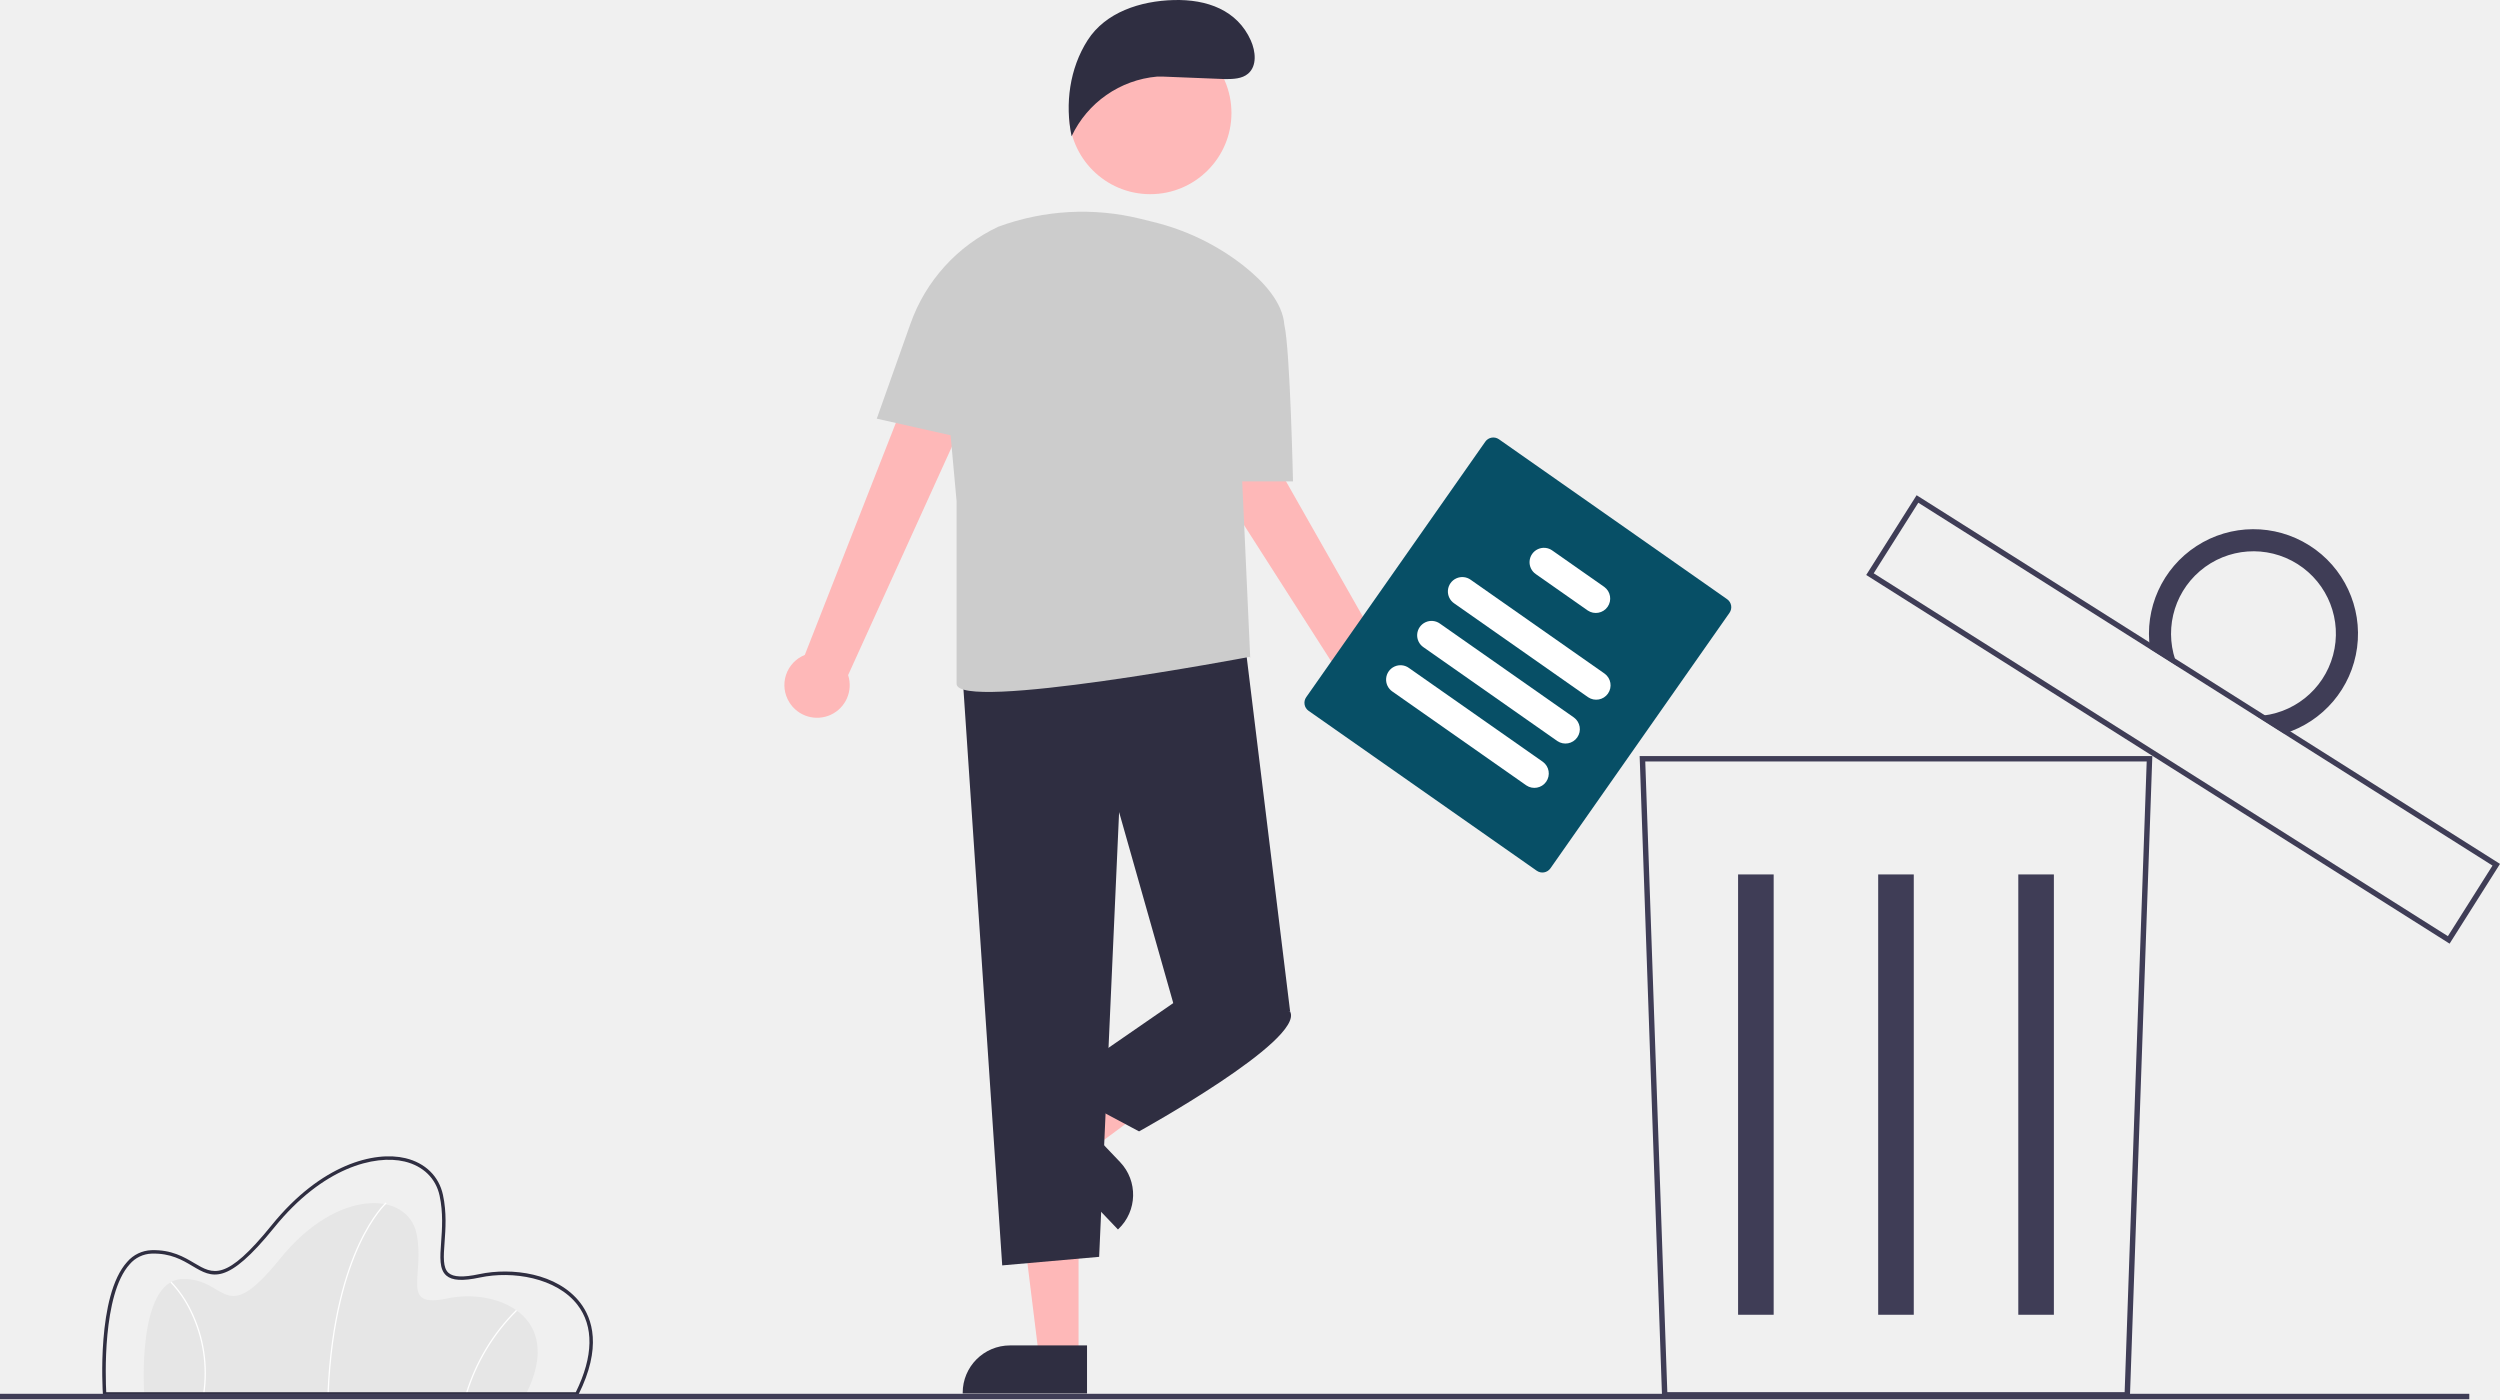
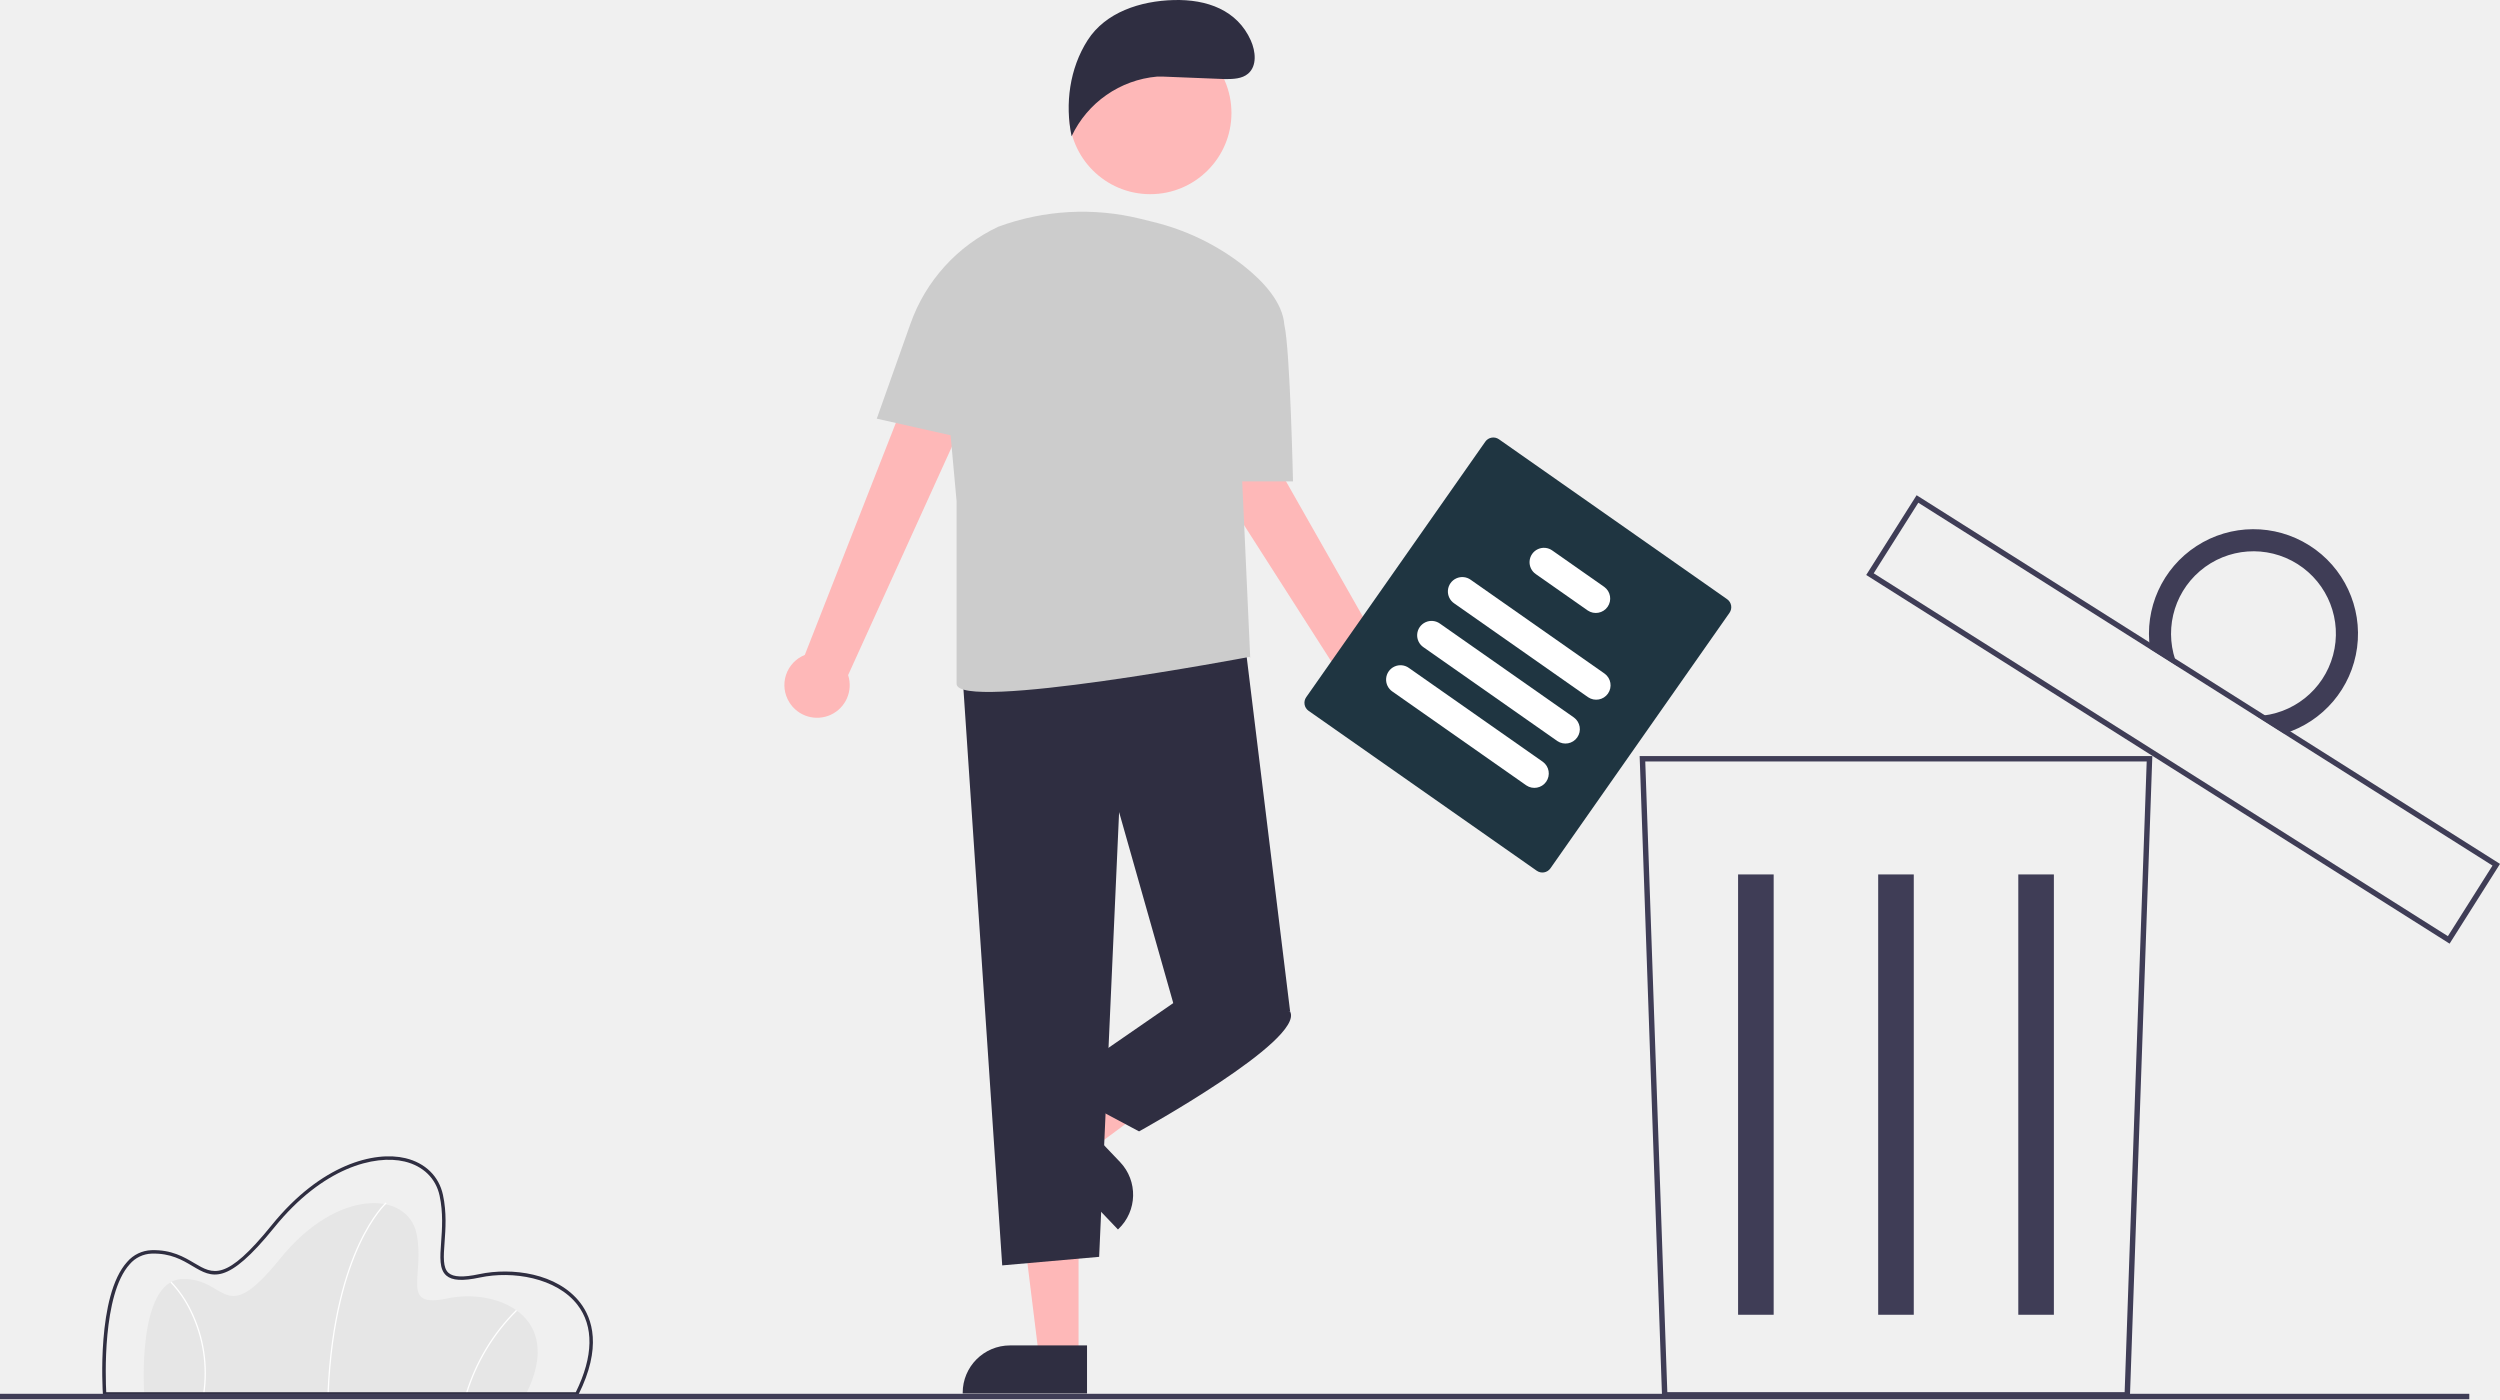
<svg xmlns="http://www.w3.org/2000/svg" id="b7b32b39-b294-42d6-81e0-024e7ed9ae70" data-name="Layer 1" width="920.304" height="515.087" viewBox="0 0 920.304 515.087">
  <path id="a935b196-91fc-4d65-bd04-49275a33d175" data-name="Path 1" d="M333.527,705.582h-140.6s-2.85-41.8,14.012-42.275,14.962,18.525,36.1-7.6,46.787-24.7,50.112-9.262-6.412,27.787,11.4,23.987S348.014,676.607,333.527,705.582Z" transform="translate(-139.8479 -192.4567)" fill="#e6e6e6" />
  <path id="af9a6d89-7824-4af5-a475-6980c18ad0f3" data-name="Path 2" d="M260.854,705.592l-.475-.019c1.107-27.52,6.87-45.2,11.511-55.19,5.038-10.844,9.893-15.234,9.942-15.277l.316.355c-.048.043-4.846,4.389-9.844,15.16C267.689,660.565,261.957,678.175,260.854,705.592Z" transform="translate(-139.8479 -192.4567)" fill="#fff" />
  <path id="ae138407-70d7-43ff-b006-9d3240c337f6" data-name="Path 3" d="M311.74,705.648l-.456-.133a73.682,73.682,0,0,1,18.551-30.863l.319.352A73.183,73.183,0,0,0,311.74,705.648Z" transform="translate(-139.8479 -192.4567)" fill="#fff" />
  <path id="a7d931fe-d47e-4aa5-ae01-a0d26a3448cc" data-name="Path 4" d="M215.073,705.615l-.471-.065a51.732,51.732,0,0,0-4.653-30.238,41.633,41.633,0,0,0-7.34-10.716l.329-.343a42.155,42.155,0,0,1,7.441,10.848A52.206,52.206,0,0,1,215.073,705.615Z" transform="translate(-139.8479 -192.4567)" fill="#fff" />
  <path id="b274f1e0-b558-44b1-a0b2-dcd77bbddb14" data-name="Path 5" d="M352.608,706.217h-174.845l-.04-.592c-.1-1.473-2.331-36.228,8.93-48.629a12.334,12.334,0,0,1,9.013-4.325c7.34-.209,11.953,2.541,15.674,4.747,7.013,4.16,11.645,6.909,28.49-13.91,18.247-22.553,37.936-27.406,49.254-24.708,7.313,1.744,12.353,6.671,13.828,13.52,1.4,6.485.952,12.578.594,17.475-.383,5.239-.685,9.376,1.467,11.252,1.8,1.565,5.381,1.707,11.281.448,12-2.56,28.748-.37,37.153,10.491,4.522,5.843,8.085,16.463-.623,33.88Zm-173.652-1.271h172.865c6.489-13.165,6.692-24.287.581-32.182-7.711-9.963-23.888-12.585-35.883-10.026-6.411,1.368-10.23,1.142-12.381-.732-2.631-2.292-2.308-6.71-1.9-12.3.352-4.815.789-10.808-.569-17.115-1.368-6.351-6.063-10.926-12.881-12.551-10.957-2.614-30.1,2.177-47.971,24.27-17.534,21.672-22.817,18.54-30.126,14.2-3.767-2.234-8.043-4.767-14.99-4.57a11.109,11.109,0,0,0-8.108,3.909c-10.118,11.146-8.884,42.398-8.636,47.097Z" transform="translate(-139.8479 -192.4567)" fill="#2f2e41" />
  <path id="bca7d782-7e31-494e-97b0-f49b8df7894d" data-name="Path 8" d="M923.908,706.923h-172.216l-.033-.965-8.223-235.18h188.727Zm-170.284-2h168.352l8.117-232.145h-184.587Z" transform="translate(-139.8479 -192.4567)" fill="#3f3d56" />
  <g id="e7d5632f-8461-4dcf-9cd9-df8e3f64d5e2" data-name="Group 1">
    <rect id="ad932c98-7027-4b28-8e73-a76d8a4136e0" data-name="Rectangle 17" x="639.826" y="321.897" width="13.099" height="162.097" fill="#3f3d56" />
    <rect id="ae1e5d8b-7977-4a56-a24c-fbb057f76b38" data-name="Rectangle 18" x="691.402" y="321.897" width="13.099" height="162.097" fill="#3f3d56" />
    <rect id="bffa0855-fc38-45cc-9e39-6daa1d3e4103" data-name="Rectangle 19" x="742.978" y="321.897" width="13.099" height="162.097" fill="#3f3d56" />
  </g>
  <path d="M1041.597,539.839l-.846-.534L826.838,404.122l18.556-29.362.846.534,213.913,135.183Zm-212-136.339,211.377,133.58,16.418-25.979-211.376-133.581Z" transform="translate(-139.8479 -192.4567)" fill="#3f3d56" />
  <path id="b31113e7-cae2-4653-b248-af5e4acb0a6c" data-name="Path 10" d="M989.95,393.226a38.459,38.459,0,0,0-58.62,38.07l10.2,6.446a30.344,30.344,0,1,1,28.98,18.321l10.2,6.446a38.459,38.459,0,0,0,9.249-69.283Z" transform="translate(-139.8479 -192.4567)" fill="#3f3d56" />
  <rect id="bbfb7505-c422-4cd7-b125-b9dee40ff3b1" data-name="Rectangle 21" y="513.087" width="909" height="2" fill="#3f3d56" />
  <g id="b91459ce-423d-4e92-a857-d0ba85dc07c7" data-name="Group 6">
    <path id="bc369f15-2cd9-428d-9eec-3a8fd8cc1bba" data-name="Path 111" d="M536.885,691.896h-14.564l-6.932-56.174h21.5Z" transform="translate(-139.8479 -192.4567)" fill="#feb8b8" />
    <path id="fafca8b8-1a63-4513-a3fa-e64917847011" data-name="Path 112" d="M494.234,705.418h45.771v-17.684h-28.332a17.439,17.439,0,0,0-17.439,17.439h0Z" transform="translate(-139.8479 -192.4567)" fill="#2f2e41" />
    <path id="a38ea43e-f1b1-406e-84c8-61e7480f01b4" data-name="Path 113" d="M531.766,604.851l10.046,10.545,45.452-33.727-14.826-15.563Z" transform="translate(-139.8479 -192.4567)" fill="#feb8b8" />
    <path id="b5ba90e2-8a51-4a77-95c4-5b486c8770ec" data-name="Path 114" d="M552.161,620.227l-19.549-20.512-12.803,12.202,31.582,33.138.177-.169a17.441,17.441,0,0,0,.593-24.659Z" transform="translate(-139.8479 -192.4567)" fill="#2f2e41" />
    <path id="b1536285-e66e-494f-8c4f-a2304265e4c3" data-name="Path 115" d="M430.396,450.953a11.946,11.946,0,0,1,5.715-17.4l57.179-145.727,22.288,13.345-63.518,139.8a12.01,12.01,0,0,1-21.664,9.982Z" transform="translate(-139.8479 -192.4567)" fill="#feb8b8" />
    <path id="acd6249e-4699-4411-813c-091b3a750afe" data-name="Path 116" d="M647.428,461.398a11.945,11.945,0,0,1-10.727-14.85l-84.354-131.869,23.891-10.2,75.836,133.523a12.01,12.01,0,0,1-4.646,23.4Z" transform="translate(-139.8479 -192.4567)" fill="#feb8b8" />
    <path id="ece4d731-f277-435f-bbc1-e3b70679d22f" data-name="Path 117" d="M493.853,436.361l14.931,221.913,35.682-3.148,7.346-163.722,19.94,70.314,43.028,3.148-17.031-139Z" transform="translate(-139.8479 -192.4567)" fill="#2f2e41" />
    <path id="b91f5bf0-a8c5-41a2-a26e-8e2fd84207c6" data-name="Path 118" d="M578.049,551.224l-6.3,10.495-44.073,30.434,31.484,16.792s60.869-33.583,55.622-44.078Z" transform="translate(-139.8479 -192.4567)" fill="#2f2e41" />
    <path id="b0b7866d-f3ba-460a-97cc-8103175b89de" data-name="Path 119" d="M462.607,346.577l12.421-35a62.494,62.494,0,0,1,32.332-35.668h0a89.427,89.427,0,0,1,52.484-2.873l4.52,1.122a87.364,87.364,0,0,1,33.128,16c7.654,6.034,14.54,13.674,15.153,21.892a.244.244,0,0,0,.015.051c2.12,9.292,3.169,57.567,3.169,57.567h-18.7l2.958,65.067-.239-.471s-107.856,20.411-107.856,9.916v-67.168l-2.211-24.32Z" transform="translate(-139.8479 -192.4567)" fill="#ccc" />
    <circle id="bd3b9138-8795-4826-98b2-48d72249760b" data-name="Ellipse 12" cx="423.432" cy="41.593" r="29.889" fill="#feb8b8" />
    <path id="e83e2647-99b5-4c80-ac3e-9e5d1f9bc81d" data-name="Path 120" d="M567.757,220.645l23.208.93c2.92-.009,6.108-.112,8.332-2,3.35-2.849,2.789-8.225.995-12.241-5-11.182-16.153-15.188-28.4-14.859s-25.08,4.48-31.675,14.8-8.377,23.352-5.893,35.344a38.534,38.534,0,0,1,31.508-21.97Z" transform="translate(-139.8479 -192.4567)" fill="#2f2e41" />
  </g>
  <g id="ff061cc6-72bd-494d-9c36-32e4a4020cd7" data-name="Group 4">
-     <path id="bc404282-8d4f-43f7-bc12-02f97785eba1" data-name="Path 81" d="M705.571,513.001l-84.002-58.873a3.607,3.607,0,0,1-.882-5.015L686.619,355.041a3.607,3.607,0,0,1,5.015-.882l84.002,58.873a3.607,3.607,0,0,1,.882,5.015l-65.93,94.07A3.607,3.607,0,0,1,705.571,513.001Z" transform="translate(-139.8479 -192.4567)" fill="#074f66" />
+     <path id="bc404282-8d4f-43f7-bc12-02f97785eba1" data-name="Path 81" d="M705.571,513.001l-84.002-58.873a3.607,3.607,0,0,1-.882-5.015L686.619,355.041a3.607,3.607,0,0,1,5.015-.882l84.002,58.873a3.607,3.607,0,0,1,.882,5.015l-65.93,94.07A3.607,3.607,0,0,1,705.571,513.001Z" transform="translate(-139.8479 -192.4567)" fill="#1f3541" />
    <path id="ae4af9f3-88ec-4cab-9b9e-a4fc234f7062" data-name="Path 82" d="M724.462,449.12l-49.291-34.546a5.301,5.301,0,1,1,6.084-8.681l49.291,34.546a5.301,5.301,0,0,1-6.084,8.681Z" transform="translate(-139.8479 -192.4567)" fill="#fff" />
    <path id="fe48f3fd-992f-41c2-af3b-c30882e26a16" data-name="Path 83" d="M713.15,465.261l-49.291-34.546a5.301,5.301,0,1,1,6.084-8.681l49.291,34.546a5.301,5.301,0,0,1-6.084,8.681Z" transform="translate(-139.8479 -192.4567)" fill="#fff" />
    <path id="e216638f-22ba-49ea-a46c-300c78c4e875" data-name="Path 84" d="M701.716,481.576,652.425,447.03a5.301,5.301,0,1,1,6.084-8.681l49.291,34.546a5.301,5.301,0,0,1-6.084,8.681Z" transform="translate(-139.8479 -192.4567)" fill="#fff" />
    <path id="ee43e3d8-5f22-4b53-a964-043fec166479" data-name="Path 85" d="M724.324,417.19l-19.092-13.381a5.301,5.301,0,1,1,6.084-8.681L730.408,408.509a5.301,5.301,0,0,1-6.084,8.681Z" transform="translate(-139.8479 -192.4567)" fill="#fff" />
  </g>
</svg>
